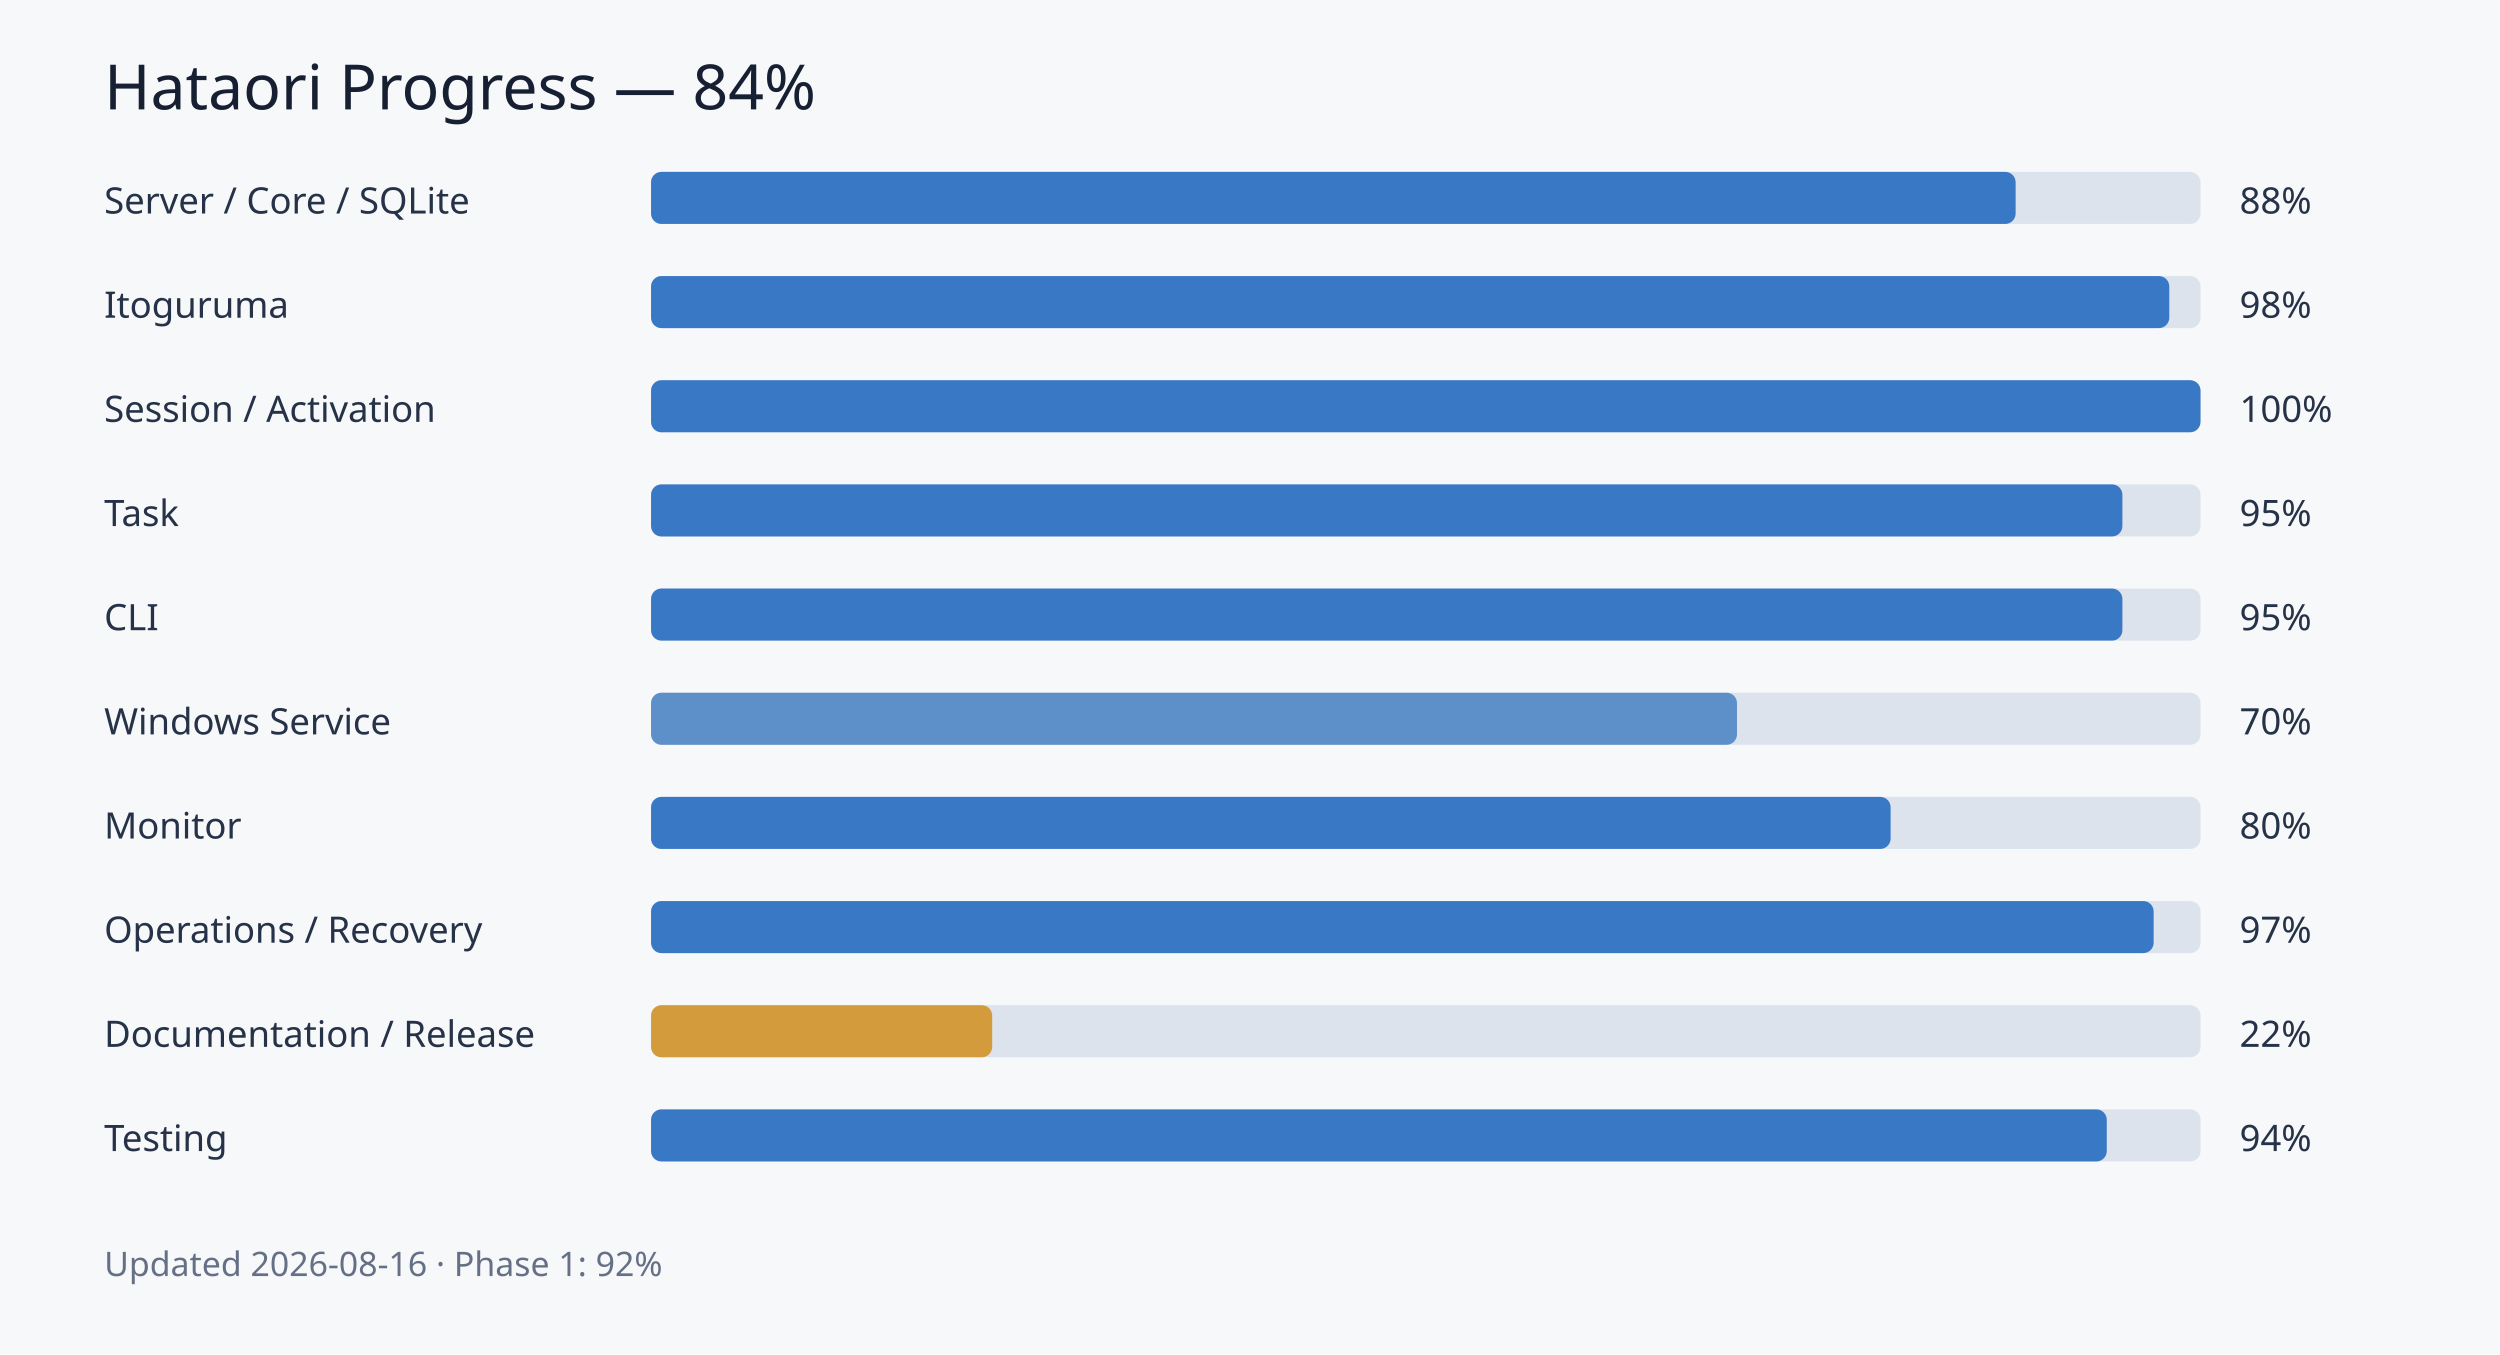
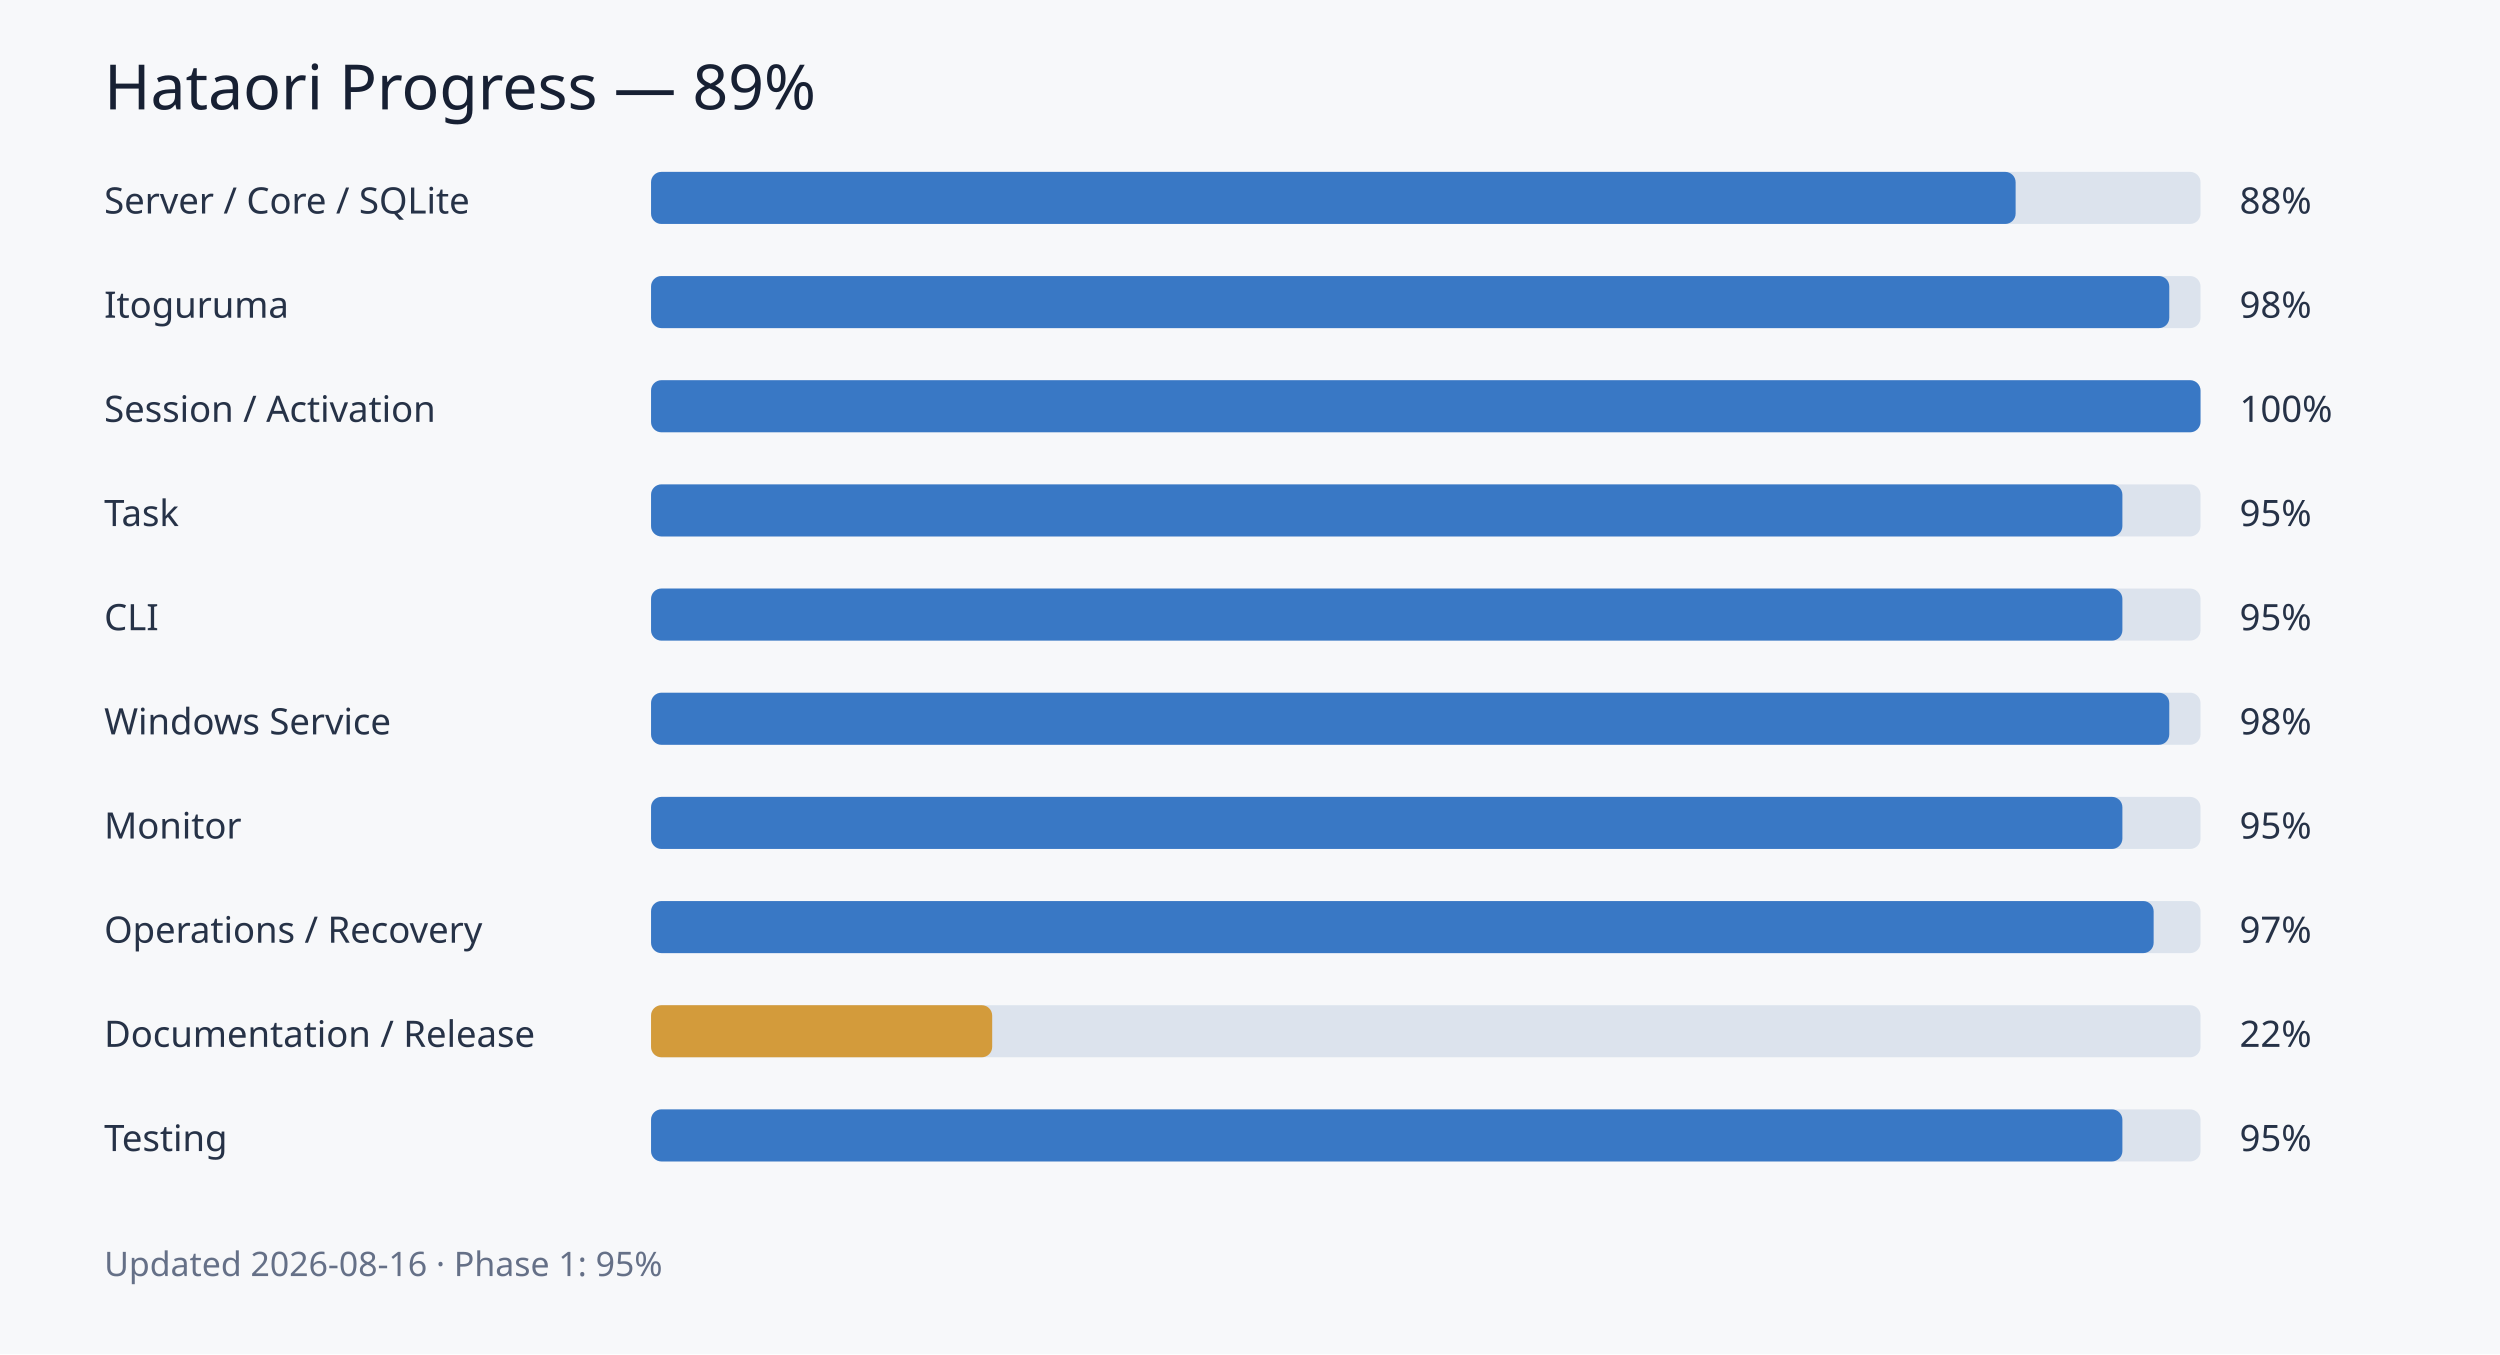
<svg xmlns="http://www.w3.org/2000/svg" width="960" height="520" viewBox="0 0 960 520">
  <rect width="960" height="520" fill="#f7f8fa" />
-   <text x="40" y="42" font-family="Segoe UI, sans-serif" font-size="24" fill="#172033">Hataori Progress — 84%</text>
+   <text x="40" y="42" font-family="Segoe UI, sans-serif" font-size="24" fill="#172033">Hataori Progress — 89%</text>
  <g font-family="Segoe UI, sans-serif" font-size="14" fill="#263247">
    <text x="40" y="82">Server / Core / SQLite</text>
    <rect x="250" y="66" width="595" height="20" rx="4" fill="#dce3ed" />
    <rect x="250" y="66" width="524" height="20" rx="4" fill="#3978c5" />
    <text x="860" y="82">88%</text>
    <text x="40" y="122">Itoguruma</text>
    <rect x="250" y="106" width="595" height="20" rx="4" fill="#dce3ed" />
    <rect x="250" y="106" width="583" height="20" rx="4" fill="#3978c5" />
    <text x="860" y="122">98%</text>
    <text x="40" y="162">Session / Activation</text>
    <rect x="250" y="146" width="595" height="20" rx="4" fill="#dce3ed" />
    <rect x="250" y="146" width="595" height="20" rx="4" fill="#3978c5" />
    <text x="860" y="162">100%</text>
    <text x="40" y="202">Task</text>
    <rect x="250" y="186" width="595" height="20" rx="4" fill="#dce3ed" />
    <rect x="250" y="186" width="565" height="20" rx="4" fill="#3978c5" />
    <text x="860" y="202">95%</text>
    <text x="40" y="242">CLI</text>
    <rect x="250" y="226" width="595" height="20" rx="4" fill="#dce3ed" />
    <rect x="250" y="226" width="565" height="20" rx="4" fill="#3978c5" />
    <text x="860" y="242">95%</text>
    <text x="40" y="282">Windows Service</text>
    <rect x="250" y="266" width="595" height="20" rx="4" fill="#dce3ed" />
-     <rect x="250" y="266" width="417" height="20" rx="4" fill="#5d8fc8" />
-     <text x="860" y="282">70%</text>
+     <rect x="250" y="266" width="583" height="20" rx="4" fill="#3978c5" />
+     <text x="860" y="282">98%</text>
    <text x="40" y="322">Monitor</text>
    <rect x="250" y="306" width="595" height="20" rx="4" fill="#dce3ed" />
-     <rect x="250" y="306" width="476" height="20" rx="4" fill="#3978c5" />
-     <text x="860" y="322">80%</text>
+     <rect x="250" y="306" width="565" height="20" rx="4" fill="#3978c5" />
+     <text x="860" y="322">95%</text>
    <text x="40" y="362">Operations / Recovery</text>
    <rect x="250" y="346" width="595" height="20" rx="4" fill="#dce3ed" />
    <rect x="250" y="346" width="577" height="20" rx="4" fill="#3978c5" />
    <text x="860" y="362">97%</text>
    <text x="40" y="402">Documentation / Release</text>
    <rect x="250" y="386" width="595" height="20" rx="4" fill="#dce3ed" />
    <rect x="250" y="386" width="131" height="20" rx="4" fill="#d39b3b" />
    <text x="860" y="402">22%</text>
    <text x="40" y="442">Testing</text>
    <rect x="250" y="426" width="595" height="20" rx="4" fill="#dce3ed" />
-     <rect x="250" y="426" width="559" height="20" rx="4" fill="#3978c5" />
-     <text x="860" y="442">94%</text>
+     <rect x="250" y="426" width="565" height="20" rx="4" fill="#3978c5" />
+     <text x="860" y="442">95%</text>
  </g>
-   <text x="40" y="490" font-family="Segoe UI, sans-serif" font-size="13" fill="#657087">Updated 2026-08-16 · Phase 1: 92%</text>
+   <text x="40" y="490" font-family="Segoe UI, sans-serif" font-size="13" fill="#657087">Updated 2026-08-16 · Phase 1: 95%</text>
</svg>
